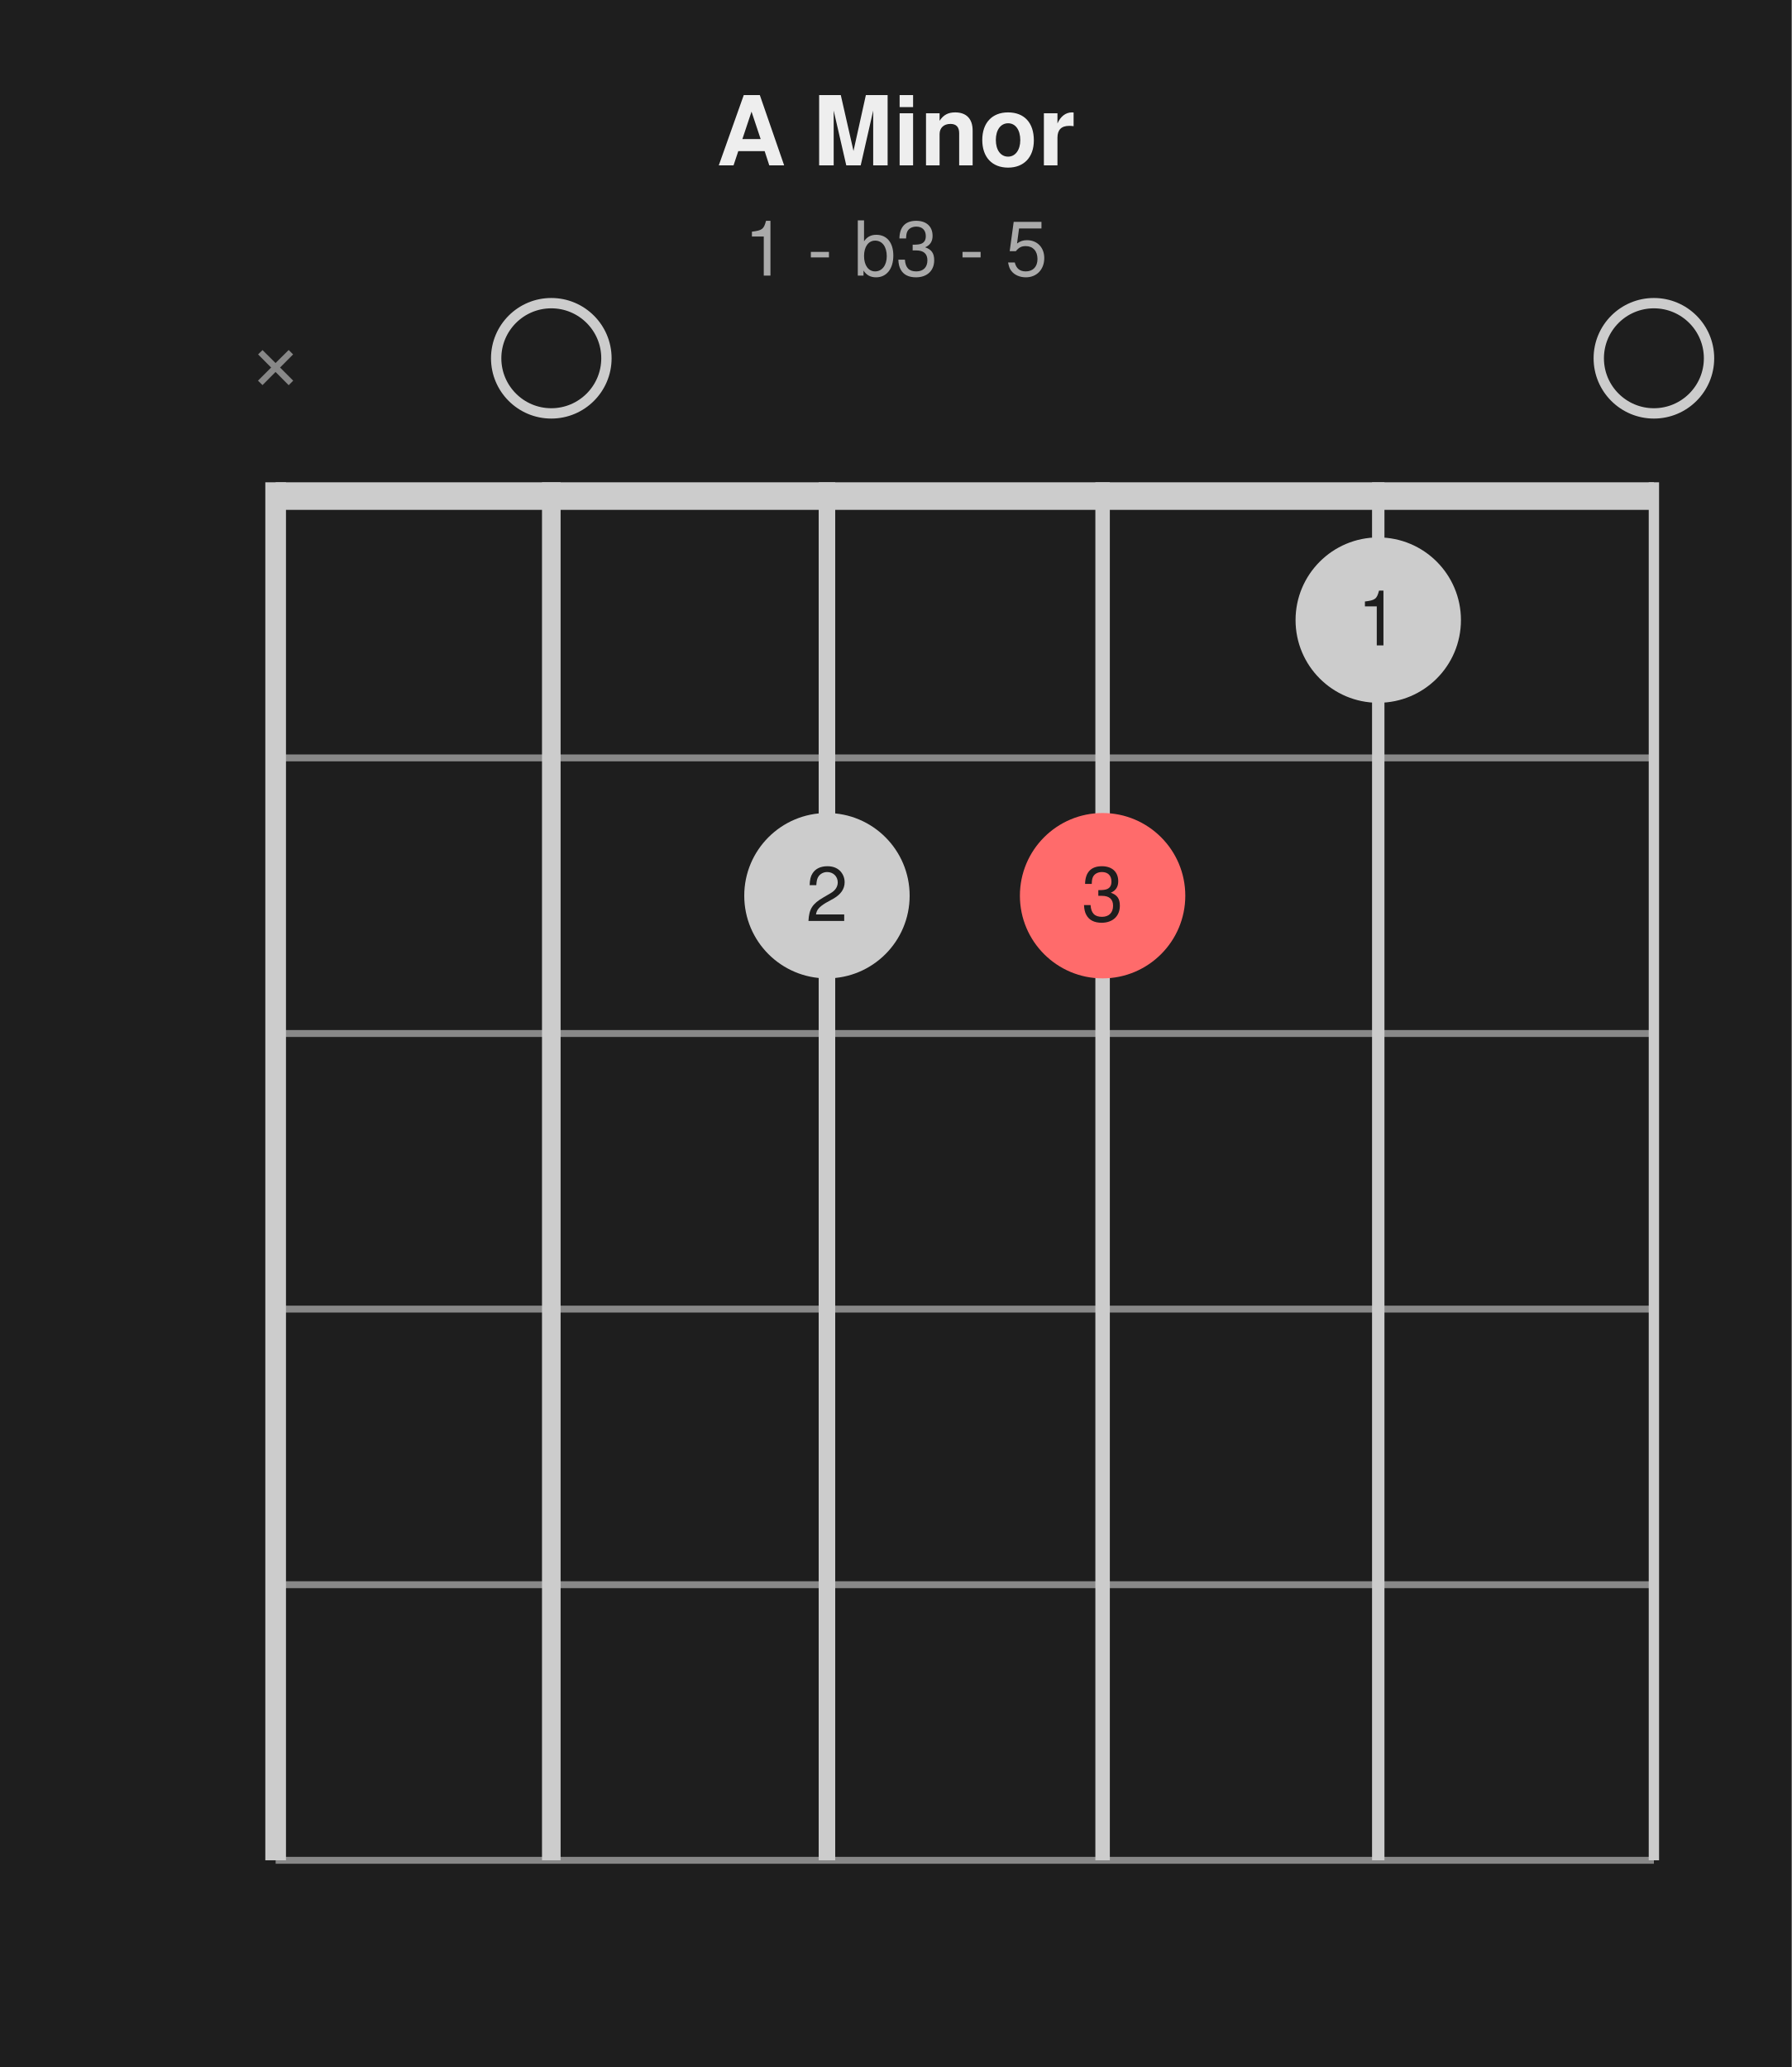
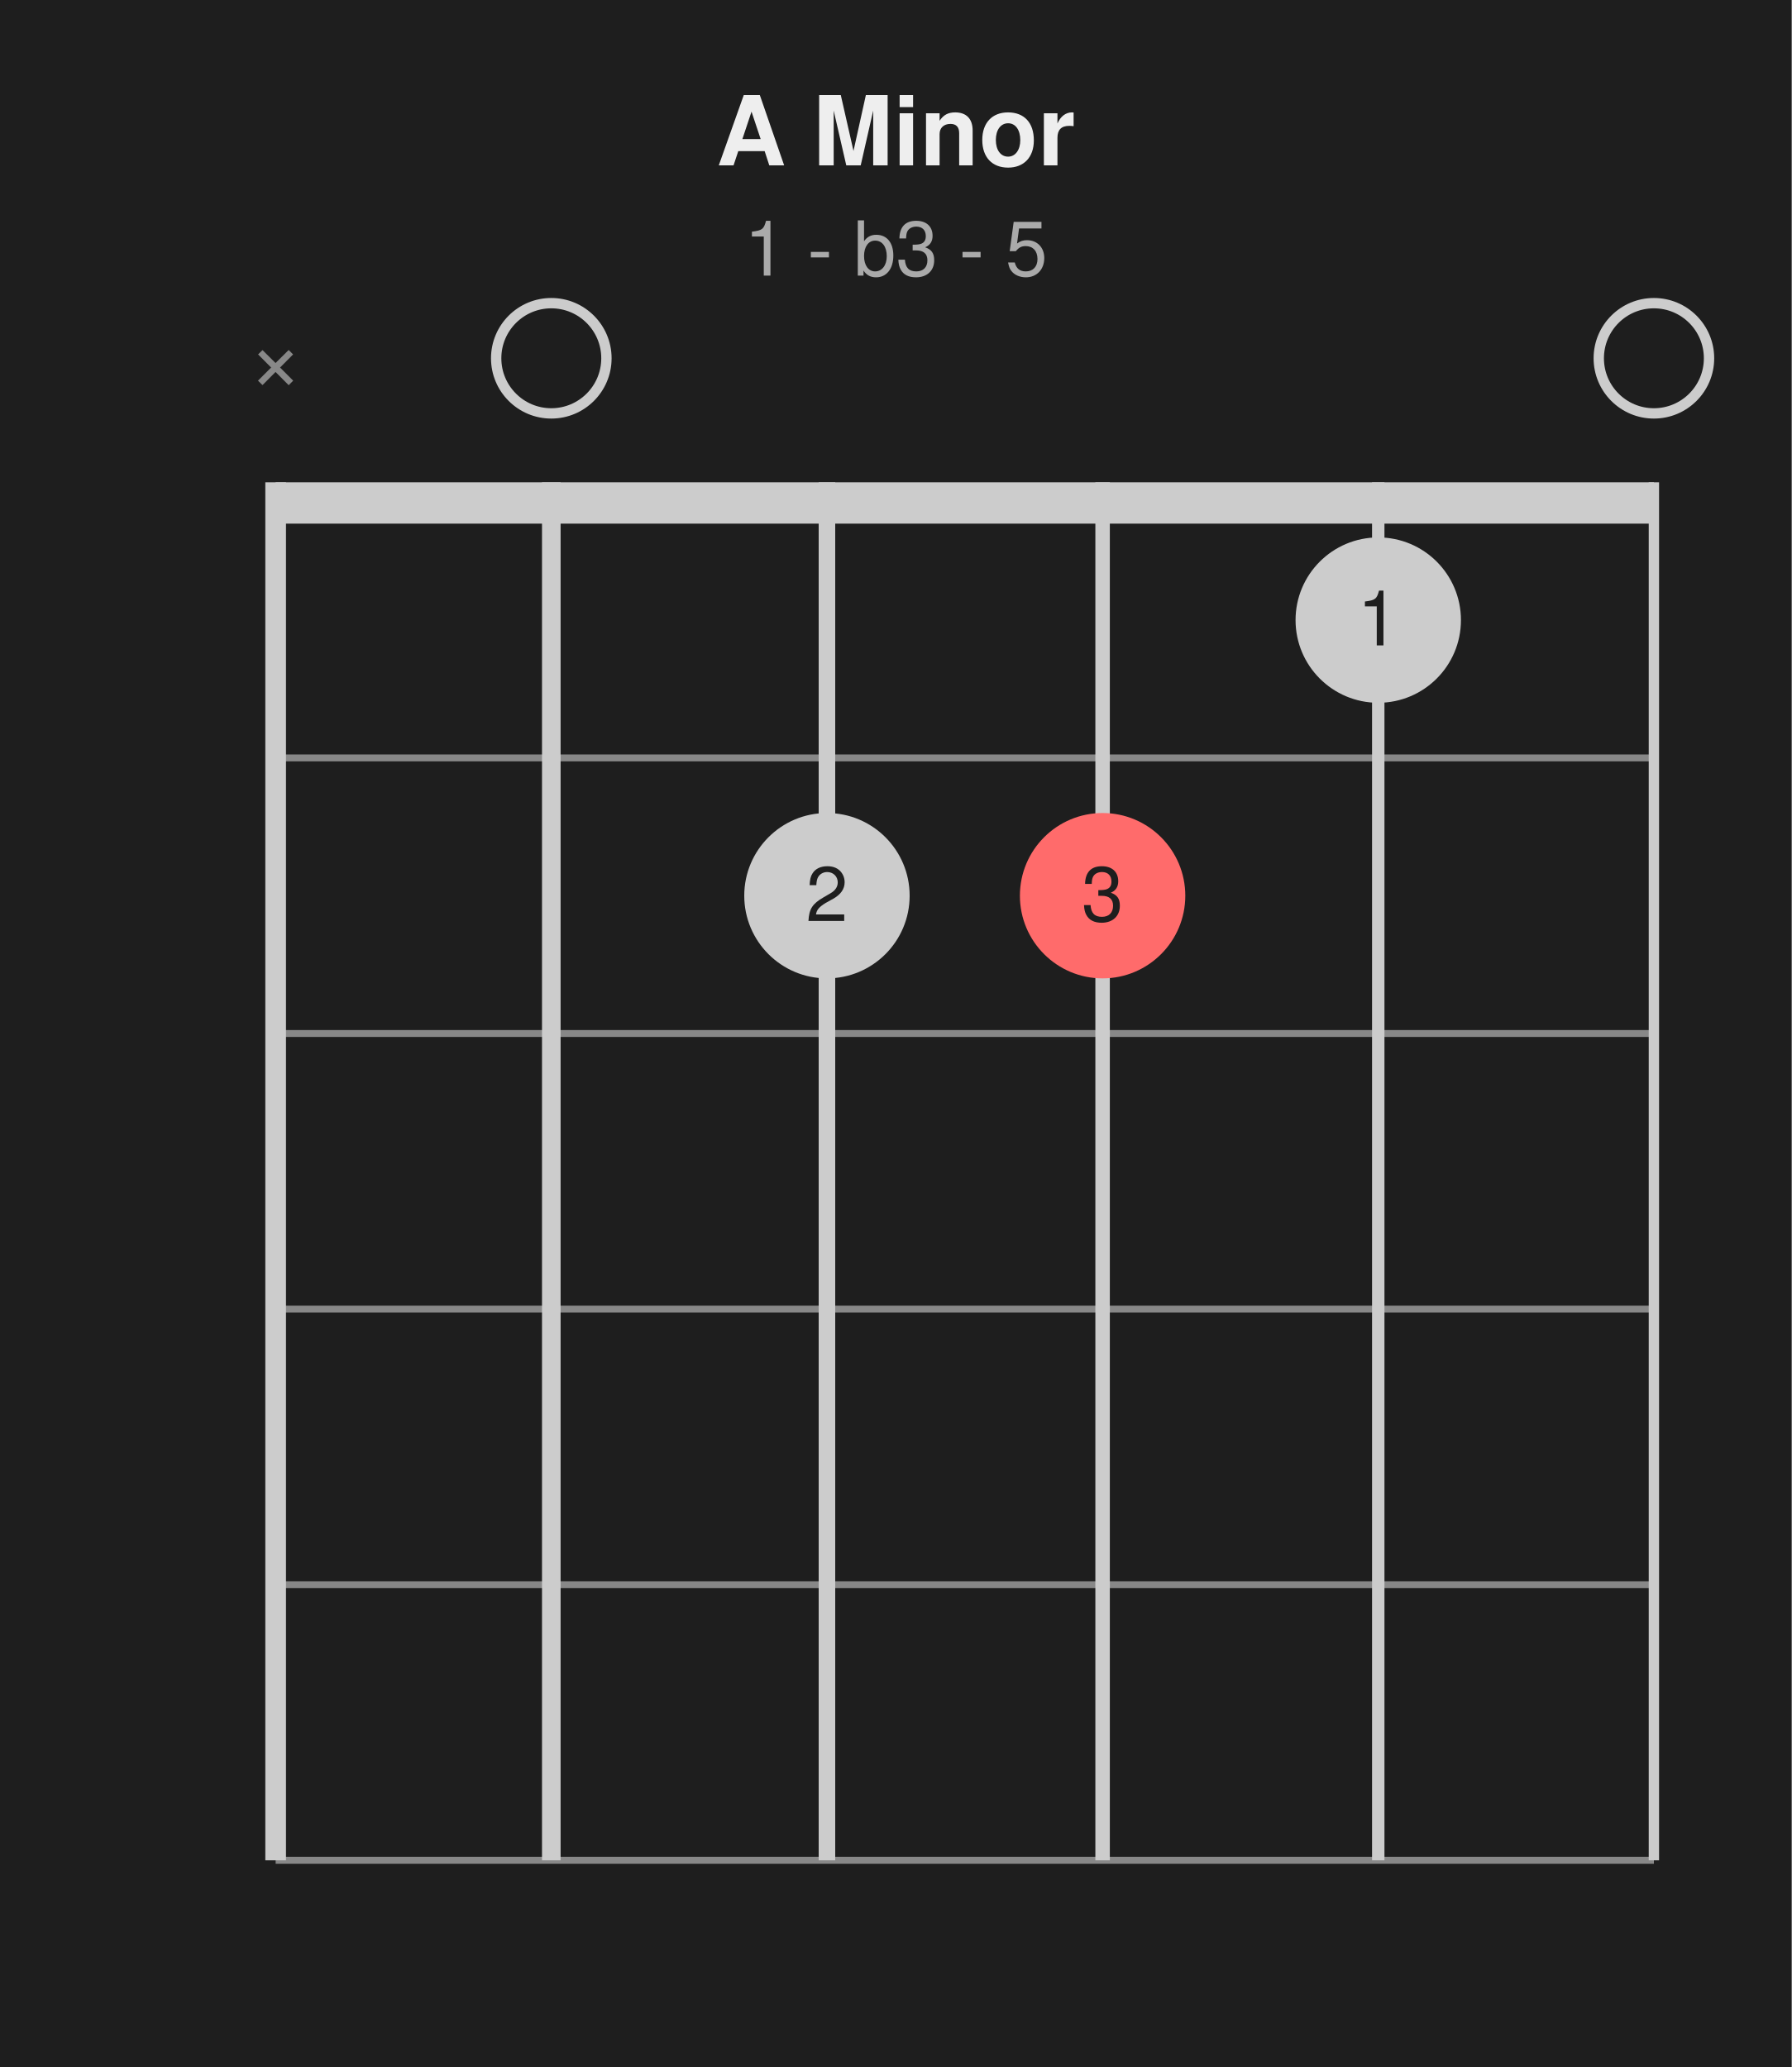
<svg xmlns="http://www.w3.org/2000/svg" width="260" height="300">
  <rect x="0" y="0" width="260" height="300" fill="#1e1e1e" />
-   <rect x="40" y="70" width="200" height="4" fill="#cccccc" />
+   <rect x="40" y="70" width="200" height="6" fill="#cccccc" />
  <line x1="40" y1="110" x2="240" y2="110" stroke="#888888" stroke-width="1" />
  <line x1="40" y1="150" x2="240" y2="150" stroke="#888888" stroke-width="1" />
  <line x1="40" y1="190" x2="240" y2="190" stroke="#888888" stroke-width="1" />
  <line x1="40" y1="230" x2="240" y2="230" stroke="#888888" stroke-width="1" />
  <line x1="40" y1="270" x2="240" y2="270" stroke="#888888" stroke-width="1" />
  <line x1="40" y1="70" x2="40" y2="270" stroke="#cccccc" stroke-width="3" />
  <line x1="80" y1="70" x2="80" y2="270" stroke="#cccccc" stroke-width="2.7" />
  <line x1="120" y1="70" x2="120" y2="270" stroke="#cccccc" stroke-width="2.4" />
  <line x1="160" y1="70" x2="160" y2="270" stroke="#cccccc" stroke-width="2.1" />
  <line x1="200" y1="70" x2="200" y2="270" stroke="#cccccc" stroke-width="1.8" />
  <line x1="240" y1="70" x2="240" y2="270" stroke="#cccccc" stroke-width="1.5" />
  <text x="130" y="24" text-anchor="middle" dominant-baseline="auto" fill="#eeeeee" font-family="Helvetica, Arial, sans-serif" font-size="14" font-weight="bold">A Minor</text>
  <text x="130" y="40" text-anchor="middle" dominant-baseline="auto" fill="#aaaaaa" font-family="Helvetica, Arial, sans-serif" font-size="11">1 - b3 - 5</text>
  <text x="40" y="52" text-anchor="middle" dominant-baseline="middle" fill="#888888" font-family="Helvetica, Arial, sans-serif" font-size="13">×</text>
  <circle cx="80" cy="52" r="8" fill="none" stroke="#cccccc" stroke-width="1.5" />
  <circle cx="240" cy="52" r="8" fill="none" stroke="#cccccc" stroke-width="1.5" />
  <circle cx="120" cy="130" r="12" fill="#cccccc" />
  <text x="120" y="130" text-anchor="middle" dominant-baseline="middle" fill="#1e1e1e" font-family="Helvetica, Arial, sans-serif" font-size="11">2</text>
  <circle cx="160" cy="130" r="12" fill="#ff6b6b" />
  <text x="160" y="130" text-anchor="middle" dominant-baseline="middle" fill="#1e1e1e" font-family="Helvetica, Arial, sans-serif" font-size="11">3</text>
  <circle cx="200" cy="90" r="12" fill="#cccccc" />
  <text x="200" y="90" text-anchor="middle" dominant-baseline="middle" fill="#1e1e1e" font-family="Helvetica, Arial, sans-serif" font-size="11">1</text>
</svg>
